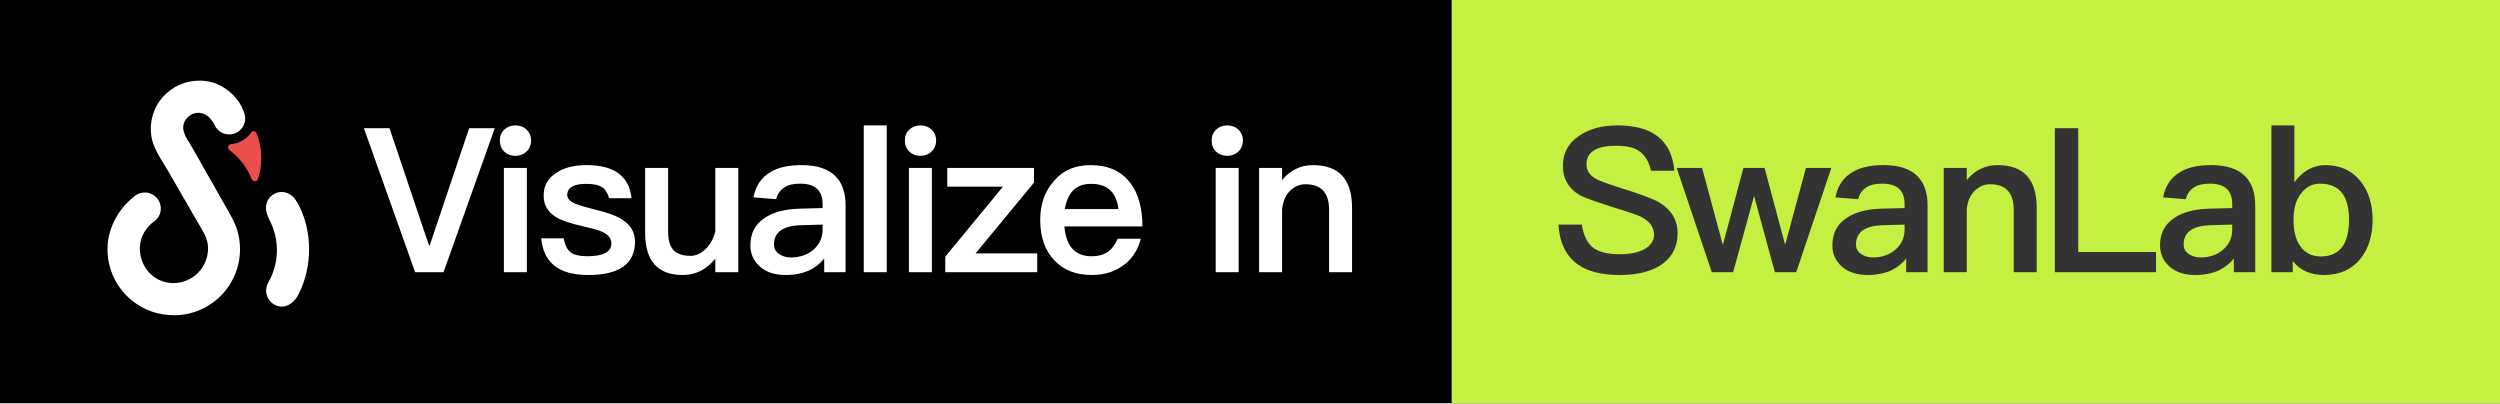
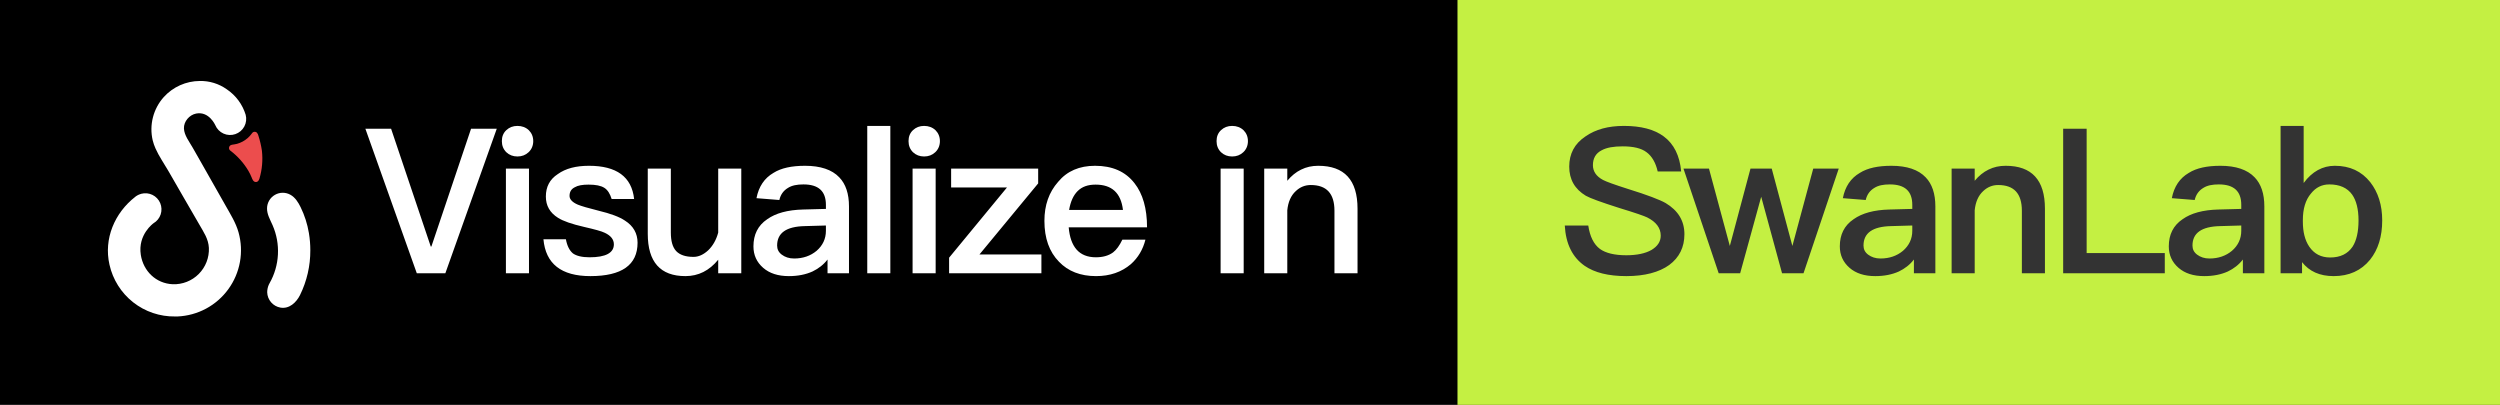
- <svg xmlns="http://www.w3.org/2000/svg" width="248" height="40" viewBox="0 0 248 40" fill="none">
-   <rect width="248" height="40" fill="black" />
-   <rect width="104" height="40" transform="translate(144)" fill="#C4F042" />
+ <svg xmlns="http://www.w3.org/2000/svg" width="247" height="40" viewBox="0 0 247 40" fill="none">
+   <rect width="247" height="40" fill="black" />
+   <rect width="103" height="40" transform="translate(144)" fill="#C4F042" />
  <path d="M160.44 12.44C162.12 12.44 163.44 12.78 164.38 13.48C165.38 14.22 165.96 15.38 166.1 16.94H163.78C163.58 16.06 163.2 15.42 162.68 15.04C162.16 14.64 161.36 14.46 160.32 14.46C159.42 14.46 158.74 14.58 158.26 14.84C157.66 15.14 157.38 15.64 157.38 16.32C157.38 16.92 157.7 17.42 158.38 17.78C158.68 17.94 159.5 18.24 160.82 18.66C162.76 19.26 164 19.74 164.56 20.06C165.8 20.8 166.42 21.82 166.42 23.14C166.42 24.42 165.92 25.44 164.92 26.18C163.92 26.9 162.5 27.28 160.68 27.28C158.92 27.28 157.54 26.94 156.56 26.26C155.36 25.42 154.7 24.1 154.6 22.28H156.92C157.08 23.36 157.46 24.14 158.08 24.6C158.64 25 159.5 25.22 160.68 25.22C161.72 25.22 162.56 25.04 163.16 24.7C163.76 24.34 164.08 23.88 164.08 23.28C164.08 22.52 163.62 21.92 162.74 21.48C162.46 21.34 161.54 21.02 159.96 20.54C158.2 19.98 157.1 19.58 156.68 19.34C155.58 18.68 155.04 17.72 155.04 16.46C155.04 15.2 155.56 14.2 156.64 13.48C157.64 12.78 158.9 12.44 160.44 12.44ZM166.327 16.66H168.847L170.907 24.3L172.947 16.66H175.047L177.087 24.3L179.147 16.66H181.667L178.187 27H176.067L174.007 19.44L171.927 27H169.807L166.327 16.66ZM186.874 16.38C188.394 16.38 189.534 16.76 190.254 17.52C190.894 18.18 191.214 19.14 191.214 20.4V27H189.094V25.64C188.694 26.16 188.194 26.54 187.614 26.82C186.954 27.12 186.174 27.28 185.274 27.28C184.194 27.28 183.354 27 182.734 26.46C182.094 25.9 181.774 25.2 181.774 24.34C181.774 23.18 182.214 22.28 183.134 21.66C183.974 21.06 185.154 20.74 186.674 20.7L188.934 20.64V20.24C188.934 18.88 188.194 18.22 186.714 18.22C186.074 18.22 185.574 18.32 185.194 18.56C184.754 18.82 184.454 19.22 184.334 19.76L182.074 19.58C182.294 18.44 182.854 17.6 183.754 17.08C184.514 16.6 185.554 16.38 186.874 16.38ZM188.934 22.28L186.834 22.34C185.014 22.38 184.114 23.02 184.114 24.26C184.114 24.62 184.254 24.92 184.574 25.16C184.894 25.4 185.294 25.54 185.794 25.54C186.674 25.54 187.414 25.28 188.014 24.78C188.614 24.26 188.934 23.6 188.934 22.8V22.28ZM198.16 16.38C200.74 16.38 202.04 17.78 202.04 20.62V27H199.76V20.82C199.76 19.12 198.98 18.28 197.42 18.28C196.86 18.28 196.36 18.48 195.94 18.88C195.46 19.32 195.18 19.96 195.1 20.78V27H192.82V16.66H195.1V17.86C195.5 17.38 195.96 17 196.46 16.76C196.98 16.5 197.54 16.38 198.16 16.38ZM203.841 12.72H206.161V25H213.881V27H203.841V12.72ZM219.377 16.38C220.897 16.38 222.037 16.76 222.757 17.52C223.397 18.18 223.717 19.14 223.717 20.4V27H221.597V25.64C221.197 26.16 220.697 26.54 220.117 26.82C219.457 27.12 218.677 27.28 217.777 27.28C216.697 27.28 215.857 27 215.237 26.46C214.597 25.9 214.277 25.2 214.277 24.34C214.277 23.18 214.717 22.28 215.637 21.66C216.477 21.06 217.657 20.74 219.177 20.7L221.437 20.64V20.24C221.437 18.88 220.697 18.22 219.217 18.22C218.577 18.22 218.077 18.32 217.697 18.56C217.257 18.82 216.957 19.22 216.837 19.76L214.577 19.58C214.797 18.44 215.357 17.6 216.257 17.08C217.017 16.6 218.057 16.38 219.377 16.38ZM221.437 22.28L219.337 22.34C217.517 22.38 216.617 23.02 216.617 24.26C216.617 24.62 216.757 24.92 217.077 25.16C217.397 25.4 217.797 25.54 218.297 25.54C219.177 25.54 219.917 25.28 220.517 24.78C221.117 24.26 221.437 23.6 221.437 22.8V22.28ZM225.322 12.44H227.602V18.08C228.442 16.94 229.482 16.38 230.682 16.38C232.162 16.38 233.322 16.92 234.182 18C234.962 19 235.362 20.26 235.362 21.78C235.362 23.36 234.962 24.66 234.162 25.66C233.282 26.74 232.082 27.28 230.562 27.28C229.202 27.28 228.162 26.82 227.442 25.9V27H225.322V12.44ZM230.142 18.22C229.402 18.22 228.802 18.52 228.322 19.12C227.782 19.76 227.522 20.64 227.522 21.74V21.9C227.522 22.9 227.722 23.74 228.162 24.38C228.642 25.08 229.322 25.44 230.222 25.44C231.222 25.44 231.962 25.08 232.442 24.36C232.822 23.76 233.022 22.9 233.022 21.78C233.022 20.66 232.802 19.82 232.402 19.24C231.922 18.56 231.162 18.22 230.142 18.22Z" fill="#333333" />
  <path d="M13.737 19.222C13.63 19.269 13.527 19.326 13.43 19.392L13.399 19.417C13.387 19.425 13.376 19.434 13.366 19.444C11.326 21.03 10.234 23.587 10.816 26.149C11.144 27.619 11.969 28.93 13.151 29.863C14.334 30.795 15.801 31.291 17.307 31.267H17.537C18.524 31.225 19.489 30.96 20.359 30.493C21.229 30.025 21.983 29.366 22.562 28.567C23.142 27.767 23.534 26.846 23.708 25.873C23.882 24.901 23.833 23.902 23.566 22.95C23.305 22.015 22.762 21.153 22.287 20.311C21.451 18.835 20.614 17.358 19.775 15.882C19.526 15.446 19.275 15.013 19.03 14.577C18.707 14.001 18.2 13.374 18.173 12.692C18.146 12.009 18.702 11.35 19.383 11.218C20.664 10.974 21.265 12.363 21.268 12.361C21.423 12.733 21.714 13.032 22.081 13.198C22.449 13.363 22.865 13.383 23.247 13.253C23.628 13.124 23.947 12.854 24.137 12.499C24.327 12.143 24.375 11.729 24.272 11.34C23.958 10.315 23.303 9.429 22.415 8.829C21.634 8.271 20.694 7.98 19.734 8.001C19.063 8.005 18.4 8.148 17.788 8.422C17.176 8.696 16.628 9.095 16.178 9.593C15.667 10.164 15.301 10.849 15.111 11.591C14.92 12.334 14.911 13.111 15.084 13.857C15.153 14.137 15.248 14.411 15.367 14.674C15.704 15.439 16.199 16.136 16.617 16.86C17.129 17.749 17.642 18.638 18.155 19.528C18.668 20.418 19.185 21.312 19.707 22.209C20.13 22.952 20.592 23.601 20.638 24.493C20.658 24.968 20.579 25.443 20.406 25.887C20.233 26.33 19.971 26.733 19.635 27.071C19.299 27.408 18.896 27.672 18.453 27.846C18.01 28.02 17.536 28.101 17.06 28.082C15.409 28.008 14.163 26.784 13.912 25.184C13.597 23.163 15.17 22.054 15.17 22.054C15.502 21.859 15.752 21.551 15.873 21.186C15.994 20.82 15.979 20.424 15.831 20.069C15.682 19.714 15.41 19.425 15.065 19.256C14.719 19.086 14.324 19.048 13.953 19.147C13.882 19.167 13.812 19.192 13.744 19.221" fill="white" />
  <path d="M30.66 24.727C30.661 24.157 30.613 23.588 30.519 23.025C30.372 22.138 30.097 21.277 29.702 20.47C29.465 19.989 29.166 19.507 28.697 19.245C28.463 19.113 28.198 19.044 27.929 19.045C27.659 19.046 27.395 19.117 27.162 19.252C26.928 19.386 26.734 19.578 26.597 19.811C26.461 20.043 26.387 20.306 26.383 20.576C26.37 21.17 26.692 21.704 26.932 22.252C27.331 23.165 27.511 24.157 27.459 25.152C27.408 26.146 27.125 27.115 26.633 27.981C26.603 28.032 26.576 28.086 26.552 28.14C26.453 28.373 26.4 28.624 26.399 28.877C26.409 29.241 26.544 29.589 26.782 29.865C27.019 30.14 27.343 30.326 27.701 30.39C28.577 30.547 29.273 29.889 29.641 29.155C30.318 27.778 30.667 26.262 30.66 24.727Z" fill="white" />
  <path d="M22.943 14.297C22.914 14.303 22.885 14.31 22.857 14.319C22.799 14.335 22.747 14.367 22.707 14.411C22.667 14.456 22.64 14.511 22.63 14.57C22.619 14.629 22.626 14.69 22.649 14.745C22.672 14.8 22.709 14.848 22.758 14.883C23.476 15.426 24.081 16.103 24.541 16.877C24.665 17.09 24.774 17.311 24.865 17.54C24.941 17.738 25.043 17.996 25.3 17.982C25.5 17.972 25.582 17.801 25.637 17.631C25.899 16.743 25.98 15.811 25.877 14.892C25.803 14.39 25.688 13.896 25.533 13.414C25.509 13.297 25.454 13.189 25.375 13.101C25.324 13.055 25.259 13.026 25.191 13.02C25.122 13.014 25.053 13.03 24.995 13.066C24.939 13.111 24.892 13.165 24.854 13.225C24.619 13.541 24.317 13.802 23.969 13.989C23.794 14.082 23.609 14.156 23.419 14.211C23.259 14.258 23.097 14.265 22.943 14.297Z" fill="#EC4D4D" />
  <path d="M36.1 12.72H38.64L42.56 24.36H42.62L46.54 12.72H49.08L44 27H41.18L36.1 12.72ZM51.124 12.44C51.564 12.44 51.944 12.58 52.244 12.86C52.524 13.14 52.684 13.5 52.684 13.94C52.684 14.38 52.524 14.76 52.224 15.04C51.924 15.32 51.564 15.46 51.124 15.46C50.684 15.46 50.324 15.32 50.024 15.04C49.724 14.74 49.584 14.38 49.584 13.94C49.584 13.5 49.724 13.14 50.024 12.86C50.324 12.58 50.684 12.44 51.124 12.44ZM49.984 16.66H52.264V27H49.984V16.66ZM58.191 16.38C60.911 16.38 62.411 17.46 62.651 19.66H60.431C60.271 19.14 60.031 18.76 59.711 18.56C59.371 18.34 58.851 18.24 58.151 18.24C57.551 18.24 57.091 18.32 56.791 18.5C56.431 18.68 56.271 18.96 56.271 19.36C56.271 19.68 56.531 19.98 57.091 20.22C57.431 20.36 58.111 20.56 59.151 20.82C60.311 21.1 61.191 21.42 61.751 21.8C62.571 22.32 62.991 23.06 62.991 23.98C62.991 26.18 61.431 27.28 58.331 27.28C55.451 27.28 53.911 26.06 53.691 23.64H55.911C56.031 24.3 56.271 24.76 56.611 25.04C56.951 25.28 57.491 25.42 58.251 25.42C59.851 25.42 60.651 24.98 60.651 24.14C60.651 23.66 60.351 23.28 59.751 23C59.431 22.84 58.751 22.66 57.711 22.42C56.491 22.14 55.631 21.84 55.131 21.52C54.331 21.02 53.931 20.32 53.931 19.42C53.931 18.46 54.311 17.72 55.111 17.2C55.891 16.64 56.911 16.38 58.191 16.38ZM63.999 16.66H66.279V22.96C66.279 23.8 66.439 24.4 66.799 24.8C67.159 25.18 67.719 25.38 68.519 25.38C69.019 25.38 69.499 25.16 69.959 24.74C70.419 24.3 70.759 23.72 70.959 22.98V16.66H73.239V27H70.959V25.66C70.079 26.74 68.999 27.28 67.719 27.28C65.239 27.28 63.999 25.88 63.999 23.1V16.66ZM79.54 16.38C81.06 16.38 82.2 16.76 82.92 17.52C83.56 18.18 83.88 19.14 83.88 20.4V27H81.76V25.64C81.36 26.16 80.86 26.54 80.28 26.82C79.62 27.12 78.84 27.28 77.94 27.28C76.86 27.28 76.02 27 75.4 26.46C74.76 25.9 74.44 25.2 74.44 24.34C74.44 23.18 74.88 22.28 75.8 21.66C76.64 21.06 77.82 20.74 79.34 20.7L81.6 20.64V20.24C81.6 18.88 80.86 18.22 79.38 18.22C78.74 18.22 78.24 18.32 77.86 18.56C77.42 18.82 77.12 19.22 77 19.76L74.74 19.58C74.96 18.44 75.52 17.6 76.42 17.08C77.18 16.6 78.22 16.38 79.54 16.38ZM81.6 22.28L79.5 22.34C77.68 22.38 76.78 23.02 76.78 24.26C76.78 24.62 76.92 24.92 77.24 25.16C77.56 25.4 77.96 25.54 78.46 25.54C79.34 25.54 80.08 25.28 80.68 24.78C81.28 24.26 81.6 23.6 81.6 22.8V22.28ZM85.685 12.44H87.965V27H85.685V12.44ZM91.303 12.44C91.743 12.44 92.123 12.58 92.423 12.86C92.703 13.14 92.863 13.5 92.863 13.94C92.863 14.38 92.703 14.76 92.403 15.04C92.103 15.32 91.743 15.46 91.303 15.46C90.863 15.46 90.503 15.32 90.203 15.04C89.903 14.74 89.763 14.38 89.763 13.94C89.763 13.5 89.903 13.14 90.203 12.86C90.503 12.58 90.863 12.44 91.303 12.44ZM90.163 16.66H92.443V27H90.163V16.66ZM93.971 16.66H102.571V18.12L96.771 25.14H102.891V27H93.771V25.46L99.491 18.52H93.971V16.66ZM108.188 16.38C109.888 16.38 111.188 16.94 112.088 18.1C112.908 19.14 113.328 20.6 113.328 22.46H105.588C105.668 23.42 105.928 24.16 106.368 24.66C106.808 25.16 107.448 25.42 108.268 25.42C108.968 25.42 109.528 25.26 109.968 24.94C110.308 24.68 110.608 24.26 110.888 23.68H113.168C112.928 24.64 112.448 25.46 111.728 26.1C110.808 26.88 109.668 27.28 108.288 27.28C106.748 27.28 105.528 26.8 104.628 25.86C103.668 24.88 103.188 23.54 103.188 21.82C103.188 20.28 103.628 19 104.548 17.96C105.428 16.9 106.648 16.38 108.188 16.38ZM108.248 18.24C107.488 18.24 106.908 18.44 106.468 18.88C106.048 19.3 105.768 19.92 105.628 20.74H110.948C110.748 19.06 109.848 18.24 108.248 18.24ZM121.736 12.44C122.176 12.44 122.556 12.58 122.856 12.86C123.136 13.14 123.296 13.5 123.296 13.94C123.296 14.38 123.136 14.76 122.836 15.04C122.536 15.32 122.176 15.46 121.736 15.46C121.296 15.46 120.936 15.32 120.636 15.04C120.336 14.74 120.196 14.38 120.196 13.94C120.196 13.5 120.336 13.14 120.636 12.86C120.936 12.58 121.296 12.44 121.736 12.44ZM120.596 16.66H122.876V27H120.596V16.66ZM130.244 16.38C132.824 16.38 134.124 17.78 134.124 20.62V27H131.844V20.82C131.844 19.12 131.064 18.28 129.504 18.28C128.944 18.28 128.444 18.48 128.024 18.88C127.544 19.32 127.264 19.96 127.184 20.78V27H124.904V16.66H127.184V17.86C127.584 17.38 128.044 17 128.544 16.76C129.064 16.5 129.624 16.38 130.244 16.38Z" fill="white" />
</svg>
